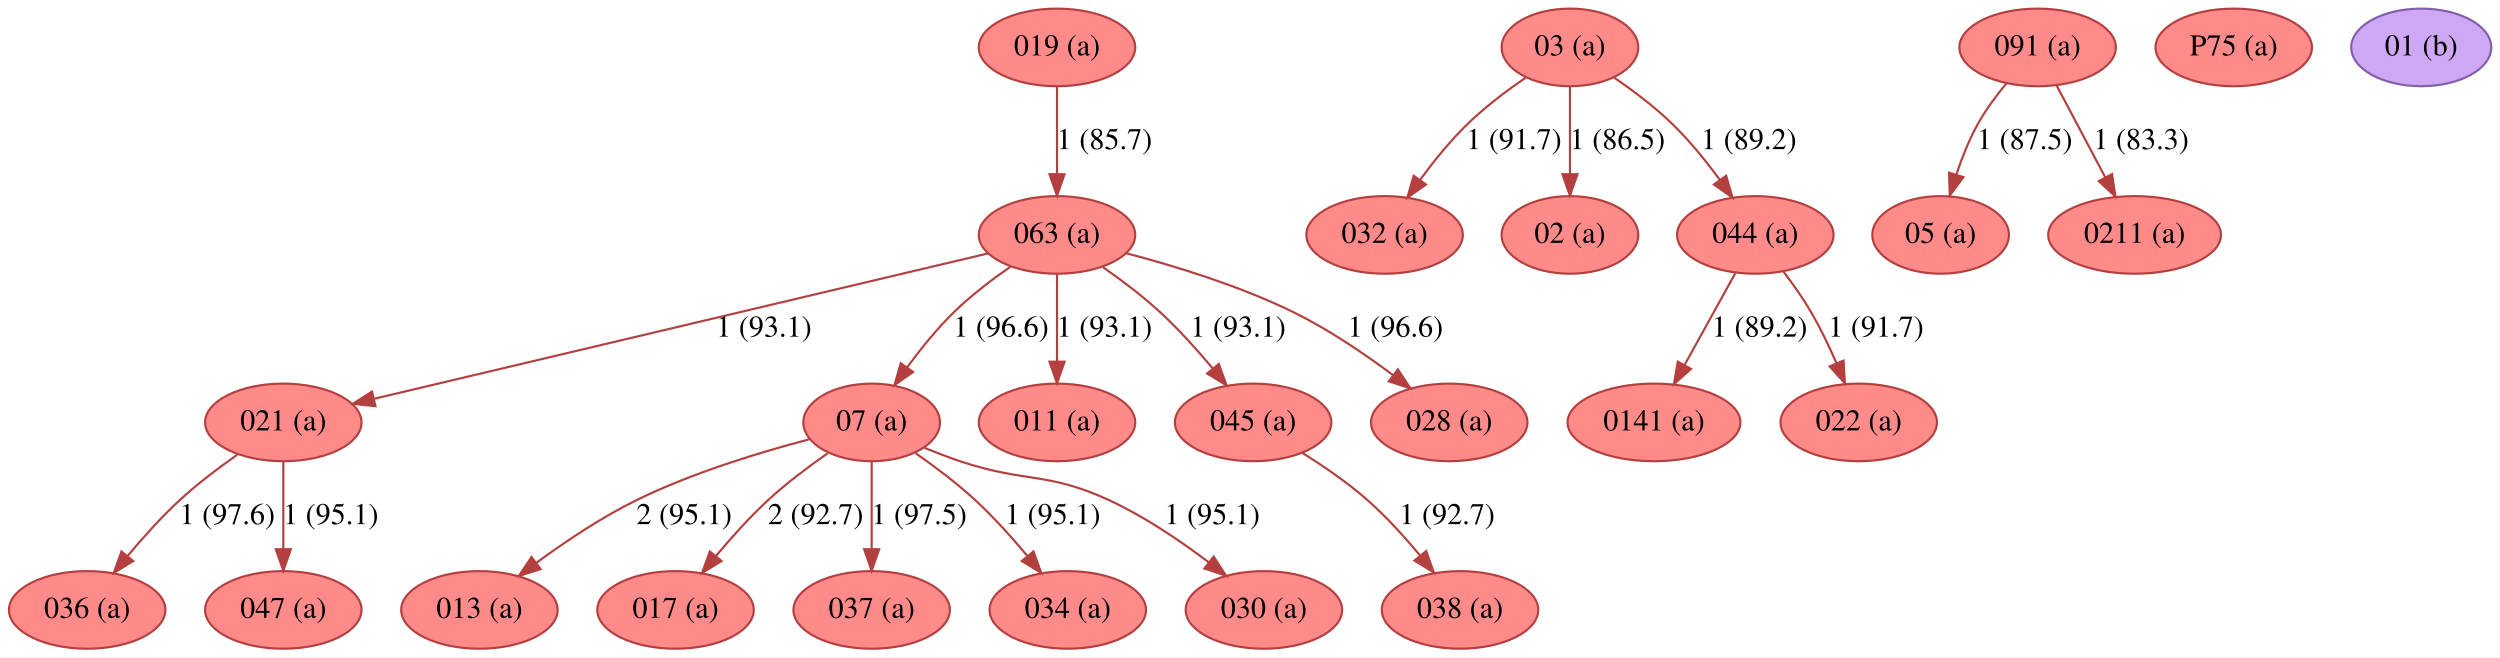
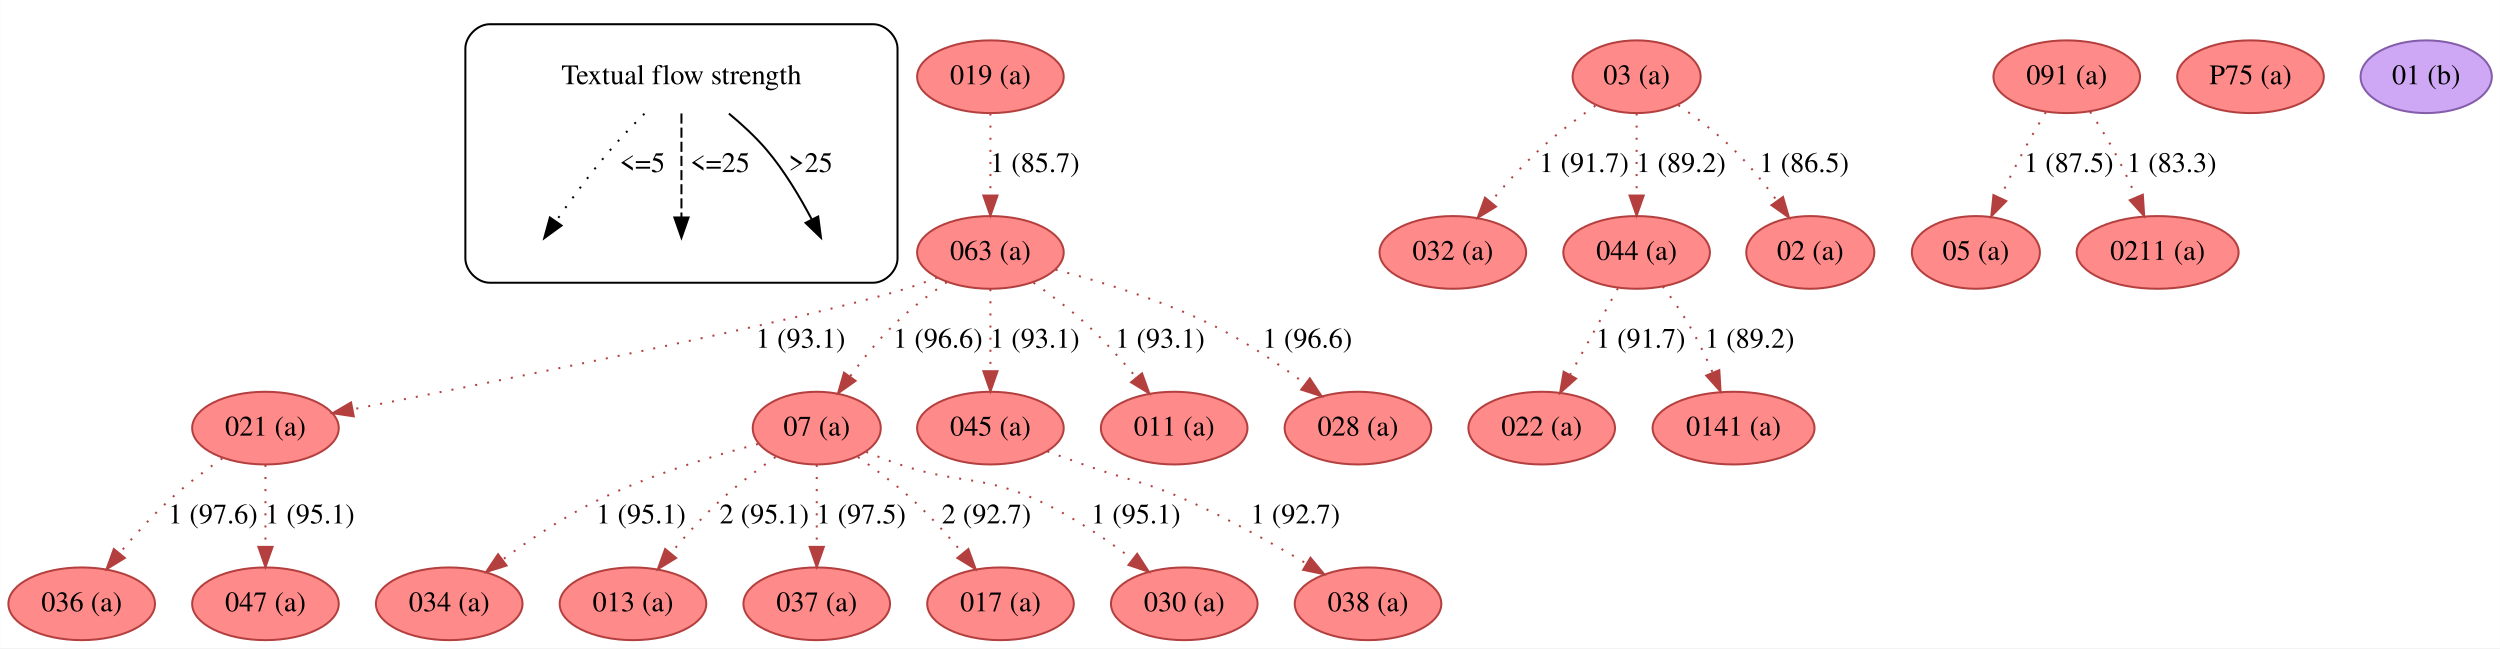
- <svg xmlns="http://www.w3.org/2000/svg" width="1160pt" height="305pt" viewBox="0.00 0.00 1159.89 305.00">
-   <g id="graph0" class="graph" transform="scale(1 1) rotate(0) translate(4 301)">
-     <polygon fill="white" stroke="none" points="-4,4 -4,-301 1155.89,-301 1155.89,4 -4,4" />
+ <svg xmlns="http://www.w3.org/2000/svg" width="1238pt" height="321pt" viewBox="0.00 0.00 1237.89 321.00">
+   <g id="graph0" class="graph" transform="scale(1 1) rotate(0) translate(4 317)">
+     <polygon fill="white" stroke="none" points="-4,4 -4,-317 1233.89,-317 1233.89,4 -4,4" />
+     <g id="clust1" class="cluster">
+       <path fill="none" stroke="black" d="M238.397,-177C238.397,-177 428.397,-177 428.397,-177 434.397,-177 440.397,-183 440.397,-189 440.397,-189 440.397,-293 440.397,-293 440.397,-299 434.397,-305 428.397,-305 428.397,-305 238.397,-305 238.397,-305 232.397,-305 226.397,-299 226.397,-293 226.397,-293 226.397,-189 226.397,-189 226.397,-183 232.397,-177 238.397,-177" />
+     </g>
    <g id="node1" class="node">
-       <ellipse fill="#ff8a8a" stroke="#b43f3f" cx="218.397" cy="-18" rx="36.294" ry="18" />
-       <text text-anchor="middle" x="218.397" y="-14.3" font-family="Times,serif" font-size="14.00">013 (a)</text>
-     </g>
-     <g id="node2" class="node">
-       <ellipse fill="#ff8a8a" stroke="#b43f3f" cx="309.397" cy="-18" rx="36.294" ry="18" />
-       <text text-anchor="middle" x="309.397" y="-14.3" font-family="Times,serif" font-size="14.00">017 (a)</text>
-     </g>
-     <g id="node3" class="node">
-       <ellipse fill="#ff8a8a" stroke="#b43f3f" cx="638.397" cy="-192" rx="36.294" ry="18" />
-       <text text-anchor="middle" x="638.397" y="-188.3" font-family="Times,serif" font-size="14.00">032 (a)</text>
-     </g>
-     <g id="node4" class="node">
+       <text text-anchor="middle" x="333.397" y="-275.3" font-family="Times,serif" font-size="14.00">Textual flow strength</text>
+     </g>
+     <g id="edge1" class="edge">
+       <path fill="none" stroke="black" stroke-dasharray="1,5" d="M315.062,-260.686C309.529,-255.194 303.557,-248.989 298.397,-243 288.568,-231.593 278.469,-217.779 271.31,-207.563" />
+       <polygon fill="black" stroke="black" points="274.011,-205.314 265.453,-199.068 268.248,-209.288 274.011,-205.314" />
+       <text text-anchor="middle" x="313.897" y="-231.8" font-family="Times,serif" font-size="14.00">&lt;=5  </text>
+     </g>
+     <g id="edge2" class="edge">
+       <path fill="none" stroke="black" stroke-dasharray="5,2" d="M333.397,-260.799C333.397,-245.794 333.397,-224.174 333.397,-209.409" />
+       <polygon fill="black" stroke="black" points="336.897,-209.293 333.397,-199.293 329.897,-209.293 336.897,-209.293" />
+       <text text-anchor="middle" x="352.397" y="-231.8" font-family="Times,serif" font-size="14.00">  &lt;=25</text>
+     </g>
+     <g id="edge3" class="edge">
+       <path fill="none" stroke="black" d="M356.9,-260.76C363.303,-255.462 369.963,-249.344 375.397,-243 384.484,-232.39 392.492,-218.689 397.943,-208.313" />
+       <polygon fill="black" stroke="black" points="401.119,-209.789 402.488,-199.283 394.866,-206.642 401.119,-209.789" />
+       <text text-anchor="middle" x="397.397" y="-231.8" font-family="Times,serif" font-size="14.00">&gt;25</text>
+     </g>
+     <g id="node5" class="node">
      <ellipse fill="#ff8a8a" stroke="#b43f3f" cx="127.397" cy="-105" rx="36.294" ry="18" />
      <text text-anchor="middle" x="127.397" y="-101.3" font-family="Times,serif" font-size="14.00">021 (a)</text>
    </g>
-     <g id="node8" class="node">
+     <g id="node6" class="node">
      <ellipse fill="#ff8a8a" stroke="#b43f3f" cx="36.397" cy="-18" rx="36.294" ry="18" />
      <text text-anchor="middle" x="36.397" y="-14.3" font-family="Times,serif" font-size="14.00">036 (a)</text>
    </g>
-     <g id="edge1" class="edge">
-       <path fill="none" stroke="#b43f3f" d="M106.025,-90.006C97.404,-83.963 87.582,-76.554 79.397,-69 70.853,-61.115 62.321,-51.619 55.136,-43.029" />
+     <g id="edge4" class="edge">
+       <path fill="none" stroke="#b43f3f" stroke-dasharray="1,5" d="M106.025,-90.006C97.404,-83.963 87.582,-76.554 79.397,-69 70.853,-61.115 62.321,-51.619 55.136,-43.029" />
      <polygon fill="#b43f3f" stroke="#b43f3f" points="57.741,-40.685 48.704,-35.154 52.32,-45.114 57.741,-40.685" />
      <text text-anchor="middle" x="101.397" y="-57.8" font-family="Times,serif" font-size="14.00">1 (97.6)</text>
    </g>
-     <g id="node25" class="node">
+     <g id="node7" class="node">
      <ellipse fill="#ff8a8a" stroke="#b43f3f" cx="127.397" cy="-18" rx="36.294" ry="18" />
      <text text-anchor="middle" x="127.397" y="-14.3" font-family="Times,serif" font-size="14.00">047 (a)</text>
    </g>
-     <g id="edge2" class="edge">
-       <path fill="none" stroke="#b43f3f" d="M127.397,-86.799C127.397,-75.163 127.397,-59.548 127.397,-46.237" />
+     <g id="edge5" class="edge">
+       <path fill="none" stroke="#b43f3f" stroke-dasharray="1,5" d="M127.397,-86.799C127.397,-75.163 127.397,-59.548 127.397,-46.237" />
      <polygon fill="#b43f3f" stroke="#b43f3f" points="130.897,-46.175 127.397,-36.175 123.897,-46.175 130.897,-46.175" />
      <text text-anchor="middle" x="149.397" y="-57.8" font-family="Times,serif" font-size="14.00">1 (95.1)</text>
    </g>
-     <g id="node5" class="node">
+     <g id="node8" class="node">
+       <ellipse fill="#ff8a8a" stroke="#b43f3f" cx="806.397" cy="-279" rx="31.695" ry="18" />
+       <text text-anchor="middle" x="806.397" y="-275.3" font-family="Times,serif" font-size="14.00">03 (a)</text>
+     </g>
+     <g id="node9" class="node">
+       <ellipse fill="#ff8a8a" stroke="#b43f3f" cx="715.397" cy="-192" rx="36.294" ry="18" />
+       <text text-anchor="middle" x="715.397" y="-188.3" font-family="Times,serif" font-size="14.00">032 (a)</text>
+     </g>
+     <g id="edge6" class="edge">
+       <path fill="none" stroke="#b43f3f" stroke-dasharray="1,5" d="M785.978,-264.672C777.134,-258.512 766.886,-250.834 758.397,-243 749.853,-235.115 741.321,-225.619 734.136,-217.029" />
+       <polygon fill="#b43f3f" stroke="#b43f3f" points="736.741,-214.685 727.704,-209.155 731.32,-219.113 736.741,-214.685" />
+       <text text-anchor="middle" x="780.397" y="-231.8" font-family="Times,serif" font-size="14.00">1 (91.7)</text>
+     </g>
+     <g id="node10" class="node">
+       <ellipse fill="#ff8a8a" stroke="#b43f3f" cx="806.397" cy="-192" rx="36.294" ry="18" />
+       <text text-anchor="middle" x="806.397" y="-188.3" font-family="Times,serif" font-size="14.00">044 (a)</text>
+     </g>
+     <g id="edge7" class="edge">
+       <path fill="none" stroke="#b43f3f" stroke-dasharray="1,5" d="M806.397,-260.799C806.397,-249.163 806.397,-233.548 806.397,-220.237" />
+       <polygon fill="#b43f3f" stroke="#b43f3f" points="809.897,-220.175 806.397,-210.175 802.897,-220.175 809.897,-220.175" />
+       <text text-anchor="middle" x="828.397" y="-231.8" font-family="Times,serif" font-size="14.00">1 (89.2)</text>
+     </g>
+     <g id="node11" class="node">
+       <ellipse fill="#ff8a8a" stroke="#b43f3f" cx="892.397" cy="-192" rx="31.695" ry="18" />
+       <text text-anchor="middle" x="892.397" y="-188.3" font-family="Times,serif" font-size="14.00">02 (a)</text>
+     </g>
+     <g id="edge8" class="edge">
+       <path fill="none" stroke="#b43f3f" stroke-dasharray="1,5" d="M827.044,-264.912C835.93,-258.796 846.148,-251.086 854.397,-243 862.221,-235.329 869.759,-225.975 876.029,-217.442" />
+       <polygon fill="#b43f3f" stroke="#b43f3f" points="878.894,-219.452 881.84,-209.275 873.191,-215.394 878.894,-219.452" />
+       <text text-anchor="middle" x="889.397" y="-231.8" font-family="Times,serif" font-size="14.00">1 (86.5)</text>
+     </g>
+     <g id="node26" class="node">
+       <ellipse fill="#ff8a8a" stroke="#b43f3f" cx="759.397" cy="-105" rx="36.294" ry="18" />
+       <text text-anchor="middle" x="759.397" y="-101.3" font-family="Times,serif" font-size="14.00">022 (a)</text>
+     </g>
+     <g id="edge22" class="edge">
+       <path fill="none" stroke="#b43f3f" stroke-dasharray="1,5" d="M797.111,-174.207C790.373,-162.021 781.137,-145.318 773.492,-131.491" />
+       <polygon fill="#b43f3f" stroke="#b43f3f" points="776.405,-129.527 768.503,-122.469 770.279,-132.914 776.405,-129.527" />
+       <text text-anchor="middle" x="808.397" y="-144.8" font-family="Times,serif" font-size="14.00">1 (91.7)</text>
+     </g>
+     <g id="node27" class="node">
+       <ellipse fill="#ff8a8a" stroke="#b43f3f" cx="854.397" cy="-105" rx="40.094" ry="18" />
+       <text text-anchor="middle" x="854.397" y="-101.3" font-family="Times,serif" font-size="14.00">0141 (a)</text>
+     </g>
+     <g id="edge23" class="edge">
+       <path fill="none" stroke="#b43f3f" stroke-dasharray="1,5" d="M819.355,-175.139C823.792,-169.316 828.592,-162.544 832.397,-156 836.687,-148.622 840.68,-140.251 844.055,-132.498" />
+       <polygon fill="#b43f3f" stroke="#b43f3f" points="847.343,-133.706 847.973,-123.13 840.886,-131.004 847.343,-133.706" />
+       <text text-anchor="middle" x="862.397" y="-144.8" font-family="Times,serif" font-size="14.00">1 (89.2)</text>
+     </g>
+     <g id="node12" class="node">
+       <ellipse fill="#ff8a8a" stroke="#b43f3f" cx="400.397" cy="-105" rx="31.695" ry="18" />
+       <text text-anchor="middle" x="400.397" y="-101.3" font-family="Times,serif" font-size="14.00">07 (a)</text>
+     </g>
+     <g id="node13" class="node">
+       <ellipse fill="#ff8a8a" stroke="#b43f3f" cx="218.397" cy="-18" rx="36.294" ry="18" />
+       <text text-anchor="middle" x="218.397" y="-14.3" font-family="Times,serif" font-size="14.00">034 (a)</text>
+     </g>
+     <g id="edge9" class="edge">
+       <path fill="none" stroke="#b43f3f" stroke-dasharray="1,5" d="M371.287,-97.118C348.808,-91.225 317.276,-81.681 291.397,-69 275.102,-61.016 258.302,-49.754 244.933,-39.939" />
+       <polygon fill="#b43f3f" stroke="#b43f3f" points="246.782,-36.951 236.682,-33.748 242.58,-42.55 246.782,-36.951" />
+       <text text-anchor="middle" x="313.397" y="-57.8" font-family="Times,serif" font-size="14.00">1 (95.1)</text>
+     </g>
+     <g id="node14" class="node">
+       <ellipse fill="#ff8a8a" stroke="#b43f3f" cx="309.397" cy="-18" rx="36.294" ry="18" />
+       <text text-anchor="middle" x="309.397" y="-14.3" font-family="Times,serif" font-size="14.00">013 (a)</text>
+     </g>
+     <g id="edge10" class="edge">
+       <path fill="none" stroke="#b43f3f" stroke-dasharray="1,5" d="M379.978,-90.672C371.134,-84.512 360.886,-76.834 352.397,-69 343.853,-61.115 335.321,-51.619 328.136,-43.029" />
+       <polygon fill="#b43f3f" stroke="#b43f3f" points="330.741,-40.685 321.704,-35.154 325.32,-45.114 330.741,-40.685" />
+       <text text-anchor="middle" x="374.397" y="-57.8" font-family="Times,serif" font-size="14.00">2 (95.1)</text>
+     </g>
+     <g id="node15" class="node">
      <ellipse fill="#ff8a8a" stroke="#b43f3f" cx="400.397" cy="-18" rx="36.294" ry="18" />
      <text text-anchor="middle" x="400.397" y="-14.3" font-family="Times,serif" font-size="14.00">037 (a)</text>
    </g>
-     <g id="node6" class="node">
-       <ellipse fill="#ff8a8a" stroke="#b43f3f" cx="896.397" cy="-192" rx="31.695" ry="18" />
-       <text text-anchor="middle" x="896.397" y="-188.3" font-family="Times,serif" font-size="14.00">05 (a)</text>
-     </g>
-     <g id="node7" class="node">
-       <ellipse fill="#ff8a8a" stroke="#b43f3f" cx="724.397" cy="-192" rx="31.695" ry="18" />
-       <text text-anchor="middle" x="724.397" y="-188.3" font-family="Times,serif" font-size="14.00">02 (a)</text>
-     </g>
-     <g id="node9" class="node">
-       <ellipse fill="#ff8a8a" stroke="#b43f3f" cx="400.397" cy="-105" rx="31.695" ry="18" />
-       <text text-anchor="middle" x="400.397" y="-101.3" font-family="Times,serif" font-size="14.00">07 (a)</text>
-     </g>
-     <g id="edge3" class="edge">
-       <path fill="none" stroke="#b43f3f" d="M371.287,-97.118C348.808,-91.225 317.276,-81.681 291.397,-69 275.102,-61.016 258.302,-49.754 244.933,-39.939" />
-       <polygon fill="#b43f3f" stroke="#b43f3f" points="246.782,-36.951 236.682,-33.748 242.58,-42.55 246.782,-36.951" />
-       <text text-anchor="middle" x="313.397" y="-57.8" font-family="Times,serif" font-size="14.00">2 (95.1)</text>
-     </g>
-     <g id="edge4" class="edge">
-       <path fill="none" stroke="#b43f3f" d="M379.978,-90.672C371.134,-84.512 360.886,-76.834 352.397,-69 343.853,-61.115 335.321,-51.619 328.136,-43.029" />
-       <polygon fill="#b43f3f" stroke="#b43f3f" points="330.741,-40.685 321.704,-35.154 325.32,-45.114 330.741,-40.685" />
-       <text text-anchor="middle" x="374.397" y="-57.8" font-family="Times,serif" font-size="14.00">2 (92.7)</text>
-     </g>
-     <g id="edge5" class="edge">
-       <path fill="none" stroke="#b43f3f" d="M400.397,-86.799C400.397,-75.163 400.397,-59.548 400.397,-46.237" />
+     <g id="edge11" class="edge">
+       <path fill="none" stroke="#b43f3f" stroke-dasharray="1,5" d="M400.397,-86.799C400.397,-75.163 400.397,-59.548 400.397,-46.237" />
      <polygon fill="#b43f3f" stroke="#b43f3f" points="403.897,-46.175 400.397,-36.175 396.897,-46.175 403.897,-46.175" />
      <text text-anchor="middle" x="422.397" y="-57.8" font-family="Times,serif" font-size="14.00">1 (97.5)</text>
    </g>
-     <g id="node13" class="node">
+     <g id="node16" class="node">
      <ellipse fill="#ff8a8a" stroke="#b43f3f" cx="491.397" cy="-18" rx="36.294" ry="18" />
-       <text text-anchor="middle" x="491.397" y="-14.3" font-family="Times,serif" font-size="14.00">034 (a)</text>
-     </g>
-     <g id="edge7" class="edge">
-       <path fill="none" stroke="#b43f3f" d="M420.816,-90.672C429.659,-84.512 439.908,-76.834 448.397,-69 456.941,-61.115 465.472,-51.619 472.657,-43.029" />
+       <text text-anchor="middle" x="491.397" y="-14.3" font-family="Times,serif" font-size="14.00">017 (a)</text>
+     </g>
+     <g id="edge12" class="edge">
+       <path fill="none" stroke="#b43f3f" stroke-dasharray="1,5" d="M420.816,-90.672C429.659,-84.512 439.908,-76.834 448.397,-69 456.941,-61.115 465.472,-51.619 472.657,-43.029" />
      <polygon fill="#b43f3f" stroke="#b43f3f" points="475.474,-45.114 479.089,-35.154 470.053,-40.685 475.474,-45.114" />
-       <text text-anchor="middle" x="484.397" y="-57.8" font-family="Times,serif" font-size="14.00">1 (95.1)</text>
-     </g>
-     <g id="node21" class="node">
+       <text text-anchor="middle" x="484.397" y="-57.8" font-family="Times,serif" font-size="14.00">2 (92.7)</text>
+     </g>
+     <g id="node17" class="node">
      <ellipse fill="#ff8a8a" stroke="#b43f3f" cx="582.397" cy="-18" rx="36.294" ry="18" />
      <text text-anchor="middle" x="582.397" y="-14.3" font-family="Times,serif" font-size="14.00">030 (a)</text>
    </g>
-     <g id="edge6" class="edge">
-       <path fill="none" stroke="#b43f3f" d="M424.904,-93.194C430.285,-91.003 435.991,-88.816 441.397,-87 471.44,-76.907 481.603,-82.243 510.397,-69 526.842,-61.436 543.549,-50.107 556.724,-40.144" />
+     <g id="edge13" class="edge">
+       <path fill="none" stroke="#b43f3f" stroke-dasharray="1,5" d="M424.904,-93.194C430.285,-91.003 435.991,-88.816 441.397,-87 471.44,-76.907 481.603,-82.243 510.397,-69 526.842,-61.436 543.549,-50.107 556.724,-40.144" />
      <polygon fill="#b43f3f" stroke="#b43f3f" points="559.081,-42.745 564.834,-33.848 554.788,-37.216 559.081,-42.745" />
      <text text-anchor="middle" x="558.397" y="-57.8" font-family="Times,serif" font-size="14.00">1 (95.1)</text>
    </g>
-     <g id="node10" class="node">
-       <ellipse fill="#ff8a8a" stroke="#b43f3f" cx="724.397" cy="-279" rx="31.695" ry="18" />
-       <text text-anchor="middle" x="724.397" y="-275.3" font-family="Times,serif" font-size="14.00">03 (a)</text>
-     </g>
-     <g id="edge9" class="edge">
-       <path fill="none" stroke="#b43f3f" d="M703.75,-264.912C694.864,-258.796 684.645,-251.086 676.397,-243 668.572,-235.329 661.035,-225.975 654.765,-217.442" />
-       <polygon fill="#b43f3f" stroke="#b43f3f" points="657.603,-215.394 648.954,-209.275 651.899,-219.452 657.603,-215.394" />
-       <text text-anchor="middle" x="698.397" y="-231.8" font-family="Times,serif" font-size="14.00">1 (91.7)</text>
-     </g>
-     <g id="edge10" class="edge">
-       <path fill="none" stroke="#b43f3f" d="M724.397,-260.799C724.397,-249.163 724.397,-233.548 724.397,-220.237" />
-       <polygon fill="#b43f3f" stroke="#b43f3f" points="727.897,-220.175 724.397,-210.175 720.897,-220.175 727.897,-220.175" />
-       <text text-anchor="middle" x="746.397" y="-231.8" font-family="Times,serif" font-size="14.00">1 (86.5)</text>
-     </g>
-     <g id="node26" class="node">
-       <ellipse fill="#ff8a8a" stroke="#b43f3f" cx="810.397" cy="-192" rx="36.294" ry="18" />
-       <text text-anchor="middle" x="810.397" y="-188.3" font-family="Times,serif" font-size="14.00">044 (a)</text>
-     </g>
-     <g id="edge8" class="edge">
-       <path fill="none" stroke="#b43f3f" d="M745.044,-264.912C753.93,-258.796 764.148,-251.086 772.397,-243 780.221,-235.329 787.759,-225.975 794.029,-217.442" />
-       <polygon fill="#b43f3f" stroke="#b43f3f" points="796.894,-219.452 799.84,-209.275 791.191,-215.394 796.894,-219.452" />
-       <text text-anchor="middle" x="807.397" y="-231.8" font-family="Times,serif" font-size="14.00">1 (89.2)</text>
-     </g>
-     <g id="node11" class="node">
-       <ellipse fill="#ff8a8a" stroke="#b43f3f" cx="1032.4" cy="-279" rx="36.294" ry="18" />
-       <text text-anchor="middle" x="1032.4" y="-275.3" font-family="Times,serif" font-size="14.00">P75 (a)</text>
-     </g>
-     <g id="node12" class="node">
+     <g id="node18" class="node">
+       <ellipse fill="#ff8a8a" stroke="#b43f3f" cx="486.397" cy="-192" rx="36.294" ry="18" />
+       <text text-anchor="middle" x="486.397" y="-188.3" font-family="Times,serif" font-size="14.00">063 (a)</text>
+     </g>
+     <g id="edge14" class="edge">
+       <path fill="none" stroke="#b43f3f" stroke-dasharray="1,5" d="M459.986,-179.502C454.87,-177.506 449.51,-175.57 444.397,-174 393.521,-158.376 244.832,-128.729 170.599,-114.302" />
+       <polygon fill="#b43f3f" stroke="#b43f3f" points="171.119,-110.838 160.636,-112.371 169.787,-117.71 171.119,-110.838" />
+       <text text-anchor="middle" x="392.397" y="-144.8" font-family="Times,serif" font-size="14.00">1 (93.1)</text>
+     </g>
+     <g id="edge15" class="edge">
+       <path fill="none" stroke="#b43f3f" stroke-dasharray="1,5" d="M464.793,-177.25C456.136,-171.245 446.351,-163.798 438.397,-156 430.572,-148.329 423.035,-138.975 416.765,-130.442" />
+       <polygon fill="#b43f3f" stroke="#b43f3f" points="419.603,-128.394 410.954,-122.275 413.899,-132.452 419.603,-128.394" />
+       <text text-anchor="middle" x="460.397" y="-144.8" font-family="Times,serif" font-size="14.00">1 (96.6)</text>
+     </g>
+     <g id="node19" class="node">
+       <ellipse fill="#ff8a8a" stroke="#b43f3f" cx="486.397" cy="-105" rx="36.294" ry="18" />
+       <text text-anchor="middle" x="486.397" y="-101.3" font-family="Times,serif" font-size="14.00">045 (a)</text>
+     </g>
+     <g id="edge16" class="edge">
+       <path fill="none" stroke="#b43f3f" stroke-dasharray="1,5" d="M486.397,-173.799C486.397,-162.163 486.397,-146.548 486.397,-133.237" />
+       <polygon fill="#b43f3f" stroke="#b43f3f" points="489.897,-133.175 486.397,-123.175 482.897,-133.175 489.897,-133.175" />
+       <text text-anchor="middle" x="508.397" y="-144.8" font-family="Times,serif" font-size="14.00">1 (93.1)</text>
+     </g>
+     <g id="node20" class="node">
+       <ellipse fill="#ff8a8a" stroke="#b43f3f" cx="577.397" cy="-105" rx="36.294" ry="18" />
+       <text text-anchor="middle" x="577.397" y="-101.3" font-family="Times,serif" font-size="14.00">011 (a)</text>
+     </g>
+     <g id="edge17" class="edge">
+       <path fill="none" stroke="#b43f3f" stroke-dasharray="1,5" d="M507.768,-177.006C516.389,-170.963 526.211,-163.554 534.397,-156 542.941,-148.115 551.472,-138.619 558.657,-130.029" />
+       <polygon fill="#b43f3f" stroke="#b43f3f" points="561.474,-132.113 565.089,-122.155 556.053,-127.685 561.474,-132.113" />
+       <text text-anchor="middle" x="570.397" y="-144.8" font-family="Times,serif" font-size="14.00">1 (93.1)</text>
+     </g>
+     <g id="node21" class="node">
+       <ellipse fill="#ff8a8a" stroke="#b43f3f" cx="668.397" cy="-105" rx="36.294" ry="18" />
+       <text text-anchor="middle" x="668.397" y="-101.3" font-family="Times,serif" font-size="14.00">028 (a)</text>
+     </g>
+     <g id="edge18" class="edge">
+       <path fill="none" stroke="#b43f3f" stroke-dasharray="1,5" d="M518.664,-183.461C541.123,-177.566 571.405,-168.305 596.397,-156 612.525,-148.059 629.099,-136.801 642.273,-126.977" />
+       <polygon fill="#b43f3f" stroke="#b43f3f" points="644.572,-129.626 650.401,-120.778 640.327,-124.06 644.572,-129.626" />
+       <text text-anchor="middle" x="643.397" y="-144.8" font-family="Times,serif" font-size="14.00">1 (96.6)</text>
+     </g>
+     <g id="node22" class="node">
      <ellipse fill="#ff8a8a" stroke="#b43f3f" cx="673.397" cy="-18" rx="36.294" ry="18" />
      <text text-anchor="middle" x="673.397" y="-14.3" font-family="Times,serif" font-size="14.00">038 (a)</text>
    </g>
-     <g id="node14" class="node">
+     <g id="edge19" class="edge">
+       <path fill="none" stroke="#b43f3f" stroke-dasharray="1,5" d="M514.582,-93.478C520.461,-91.314 526.625,-89.065 532.397,-87 555.424,-78.761 562.091,-79.029 584.397,-69 604.445,-59.986 625.958,-47.969 642.811,-37.976" />
+       <polygon fill="#b43f3f" stroke="#b43f3f" points="644.885,-40.813 651.655,-32.664 641.28,-34.812 644.885,-40.813" />
+       <text text-anchor="middle" x="637.397" y="-57.8" font-family="Times,serif" font-size="14.00">1 (92.7)</text>
+     </g>
+     <g id="node23" class="node">
+       <ellipse fill="#ff8a8a" stroke="#b43f3f" cx="1019.4" cy="-279" rx="36.294" ry="18" />
+       <text text-anchor="middle" x="1019.4" y="-275.3" font-family="Times,serif" font-size="14.00">091 (a)</text>
+     </g>
+     <g id="node24" class="node">
+       <ellipse fill="#ff8a8a" stroke="#b43f3f" cx="974.397" cy="-192" rx="31.695" ry="18" />
+       <text text-anchor="middle" x="974.397" y="-188.3" font-family="Times,serif" font-size="14.00">05 (a)</text>
+     </g>
+     <g id="edge20" class="edge">
+       <path fill="none" stroke="#b43f3f" stroke-dasharray="1,5" d="M1009.04,-261.448C1005.54,-255.676 1001.69,-249.114 998.397,-243 994.242,-235.285 990.009,-226.737 986.278,-218.923" />
+       <polygon fill="#b43f3f" stroke="#b43f3f" points="989.438,-217.42 982.014,-209.861 983.104,-220.4 989.438,-217.42" />
+       <text text-anchor="middle" x="1020.4" y="-231.8" font-family="Times,serif" font-size="14.00">1 (87.5)</text>
+     </g>
+     <g id="node25" class="node">
+       <ellipse fill="#ff8a8a" stroke="#b43f3f" cx="1064.4" cy="-192" rx="40.094" ry="18" />
+       <text text-anchor="middle" x="1064.4" y="-188.3" font-family="Times,serif" font-size="14.00">0211 (a)</text>
+     </g>
+     <g id="edge21" class="edge">
+       <path fill="none" stroke="#b43f3f" stroke-dasharray="1,5" d="M1030.98,-261.614C1034.83,-255.857 1038.99,-249.26 1042.4,-243 1046.47,-235.501 1050.4,-227.095 1053.78,-219.347" />
+       <polygon fill="#b43f3f" stroke="#b43f3f" points="1057.07,-220.574 1057.75,-210.001 1050.62,-217.843 1057.07,-220.574" />
+       <text text-anchor="middle" x="1071.4" y="-231.8" font-family="Times,serif" font-size="14.00">1 (83.3)</text>
+     </g>
+     <g id="node28" class="node">
      <ellipse fill="#ff8a8a" stroke="#b43f3f" cx="486.397" cy="-279" rx="36.294" ry="18" />
      <text text-anchor="middle" x="486.397" y="-275.3" font-family="Times,serif" font-size="14.00">019 (a)</text>
    </g>
-     <g id="node20" class="node">
-       <ellipse fill="#ff8a8a" stroke="#b43f3f" cx="486.397" cy="-192" rx="36.294" ry="18" />
-       <text text-anchor="middle" x="486.397" y="-188.3" font-family="Times,serif" font-size="14.00">063 (a)</text>
-     </g>
-     <g id="edge11" class="edge">
-       <path fill="none" stroke="#b43f3f" d="M486.397,-260.799C486.397,-249.163 486.397,-233.548 486.397,-220.237" />
+     <g id="edge24" class="edge">
+       <path fill="none" stroke="#b43f3f" stroke-dasharray="1,5" d="M486.397,-260.799C486.397,-249.163 486.397,-233.548 486.397,-220.237" />
      <polygon fill="#b43f3f" stroke="#b43f3f" points="489.897,-220.175 486.397,-210.175 482.897,-220.175 489.897,-220.175" />
      <text text-anchor="middle" x="508.397" y="-231.8" font-family="Times,serif" font-size="14.00">1 (85.7)</text>
    </g>
-     <g id="node15" class="node">
-       <ellipse fill="#ff8a8a" stroke="#b43f3f" cx="763.397" cy="-105" rx="40.094" ry="18" />
-       <text text-anchor="middle" x="763.397" y="-101.3" font-family="Times,serif" font-size="14.00">0141 (a)</text>
-     </g>
-     <g id="node16" class="node">
-       <ellipse fill="#ff8a8a" stroke="#b43f3f" cx="986.397" cy="-192" rx="40.094" ry="18" />
-       <text text-anchor="middle" x="986.397" y="-188.3" font-family="Times,serif" font-size="14.00">0211 (a)</text>
-     </g>
-     <g id="node17" class="node">
-       <ellipse fill="#ff8a8a" stroke="#b43f3f" cx="486.397" cy="-105" rx="36.294" ry="18" />
-       <text text-anchor="middle" x="486.397" y="-101.3" font-family="Times,serif" font-size="14.00">011 (a)</text>
-     </g>
-     <g id="node18" class="node">
-       <ellipse fill="#ff8a8a" stroke="#b43f3f" cx="577.397" cy="-105" rx="36.294" ry="18" />
-       <text text-anchor="middle" x="577.397" y="-101.3" font-family="Times,serif" font-size="14.00">045 (a)</text>
-     </g>
-     <g id="edge12" class="edge">
-       <path fill="none" stroke="#b43f3f" d="M600.305,-90.82C610.028,-84.744 621.212,-77.09 630.397,-69 639.121,-61.316 647.69,-51.86 654.854,-43.248" />
-       <polygon fill="#b43f3f" stroke="#b43f3f" points="657.687,-45.312 661.252,-35.335 652.243,-40.911 657.687,-45.312" />
-       <text text-anchor="middle" x="667.397" y="-57.8" font-family="Times,serif" font-size="14.00">1 (92.7)</text>
-     </g>
-     <g id="node19" class="node">
-       <ellipse fill="#cea8f4" stroke="#835da9" cx="1119.4" cy="-279" rx="32.494" ry="18" />
-       <text text-anchor="middle" x="1119.4" y="-275.3" font-family="Times,serif" font-size="14.00">01 (b)</text>
-     </g>
-     <g id="edge17" class="edge">
-       <path fill="none" stroke="#b43f3f" d="M454.222,-183.382C389.264,-168.002 242.468,-133.245 169.794,-116.038" />
-       <polygon fill="#b43f3f" stroke="#b43f3f" points="170.166,-112.53 159.628,-113.631 168.553,-119.341 170.166,-112.53" />
-       <text text-anchor="middle" x="350.397" y="-144.8" font-family="Times,serif" font-size="14.00">1 (93.1)</text>
-     </g>
-     <g id="edge16" class="edge">
-       <path fill="none" stroke="#b43f3f" d="M464.793,-177.25C456.136,-171.245 446.351,-163.798 438.397,-156 430.572,-148.329 423.035,-138.975 416.765,-130.442" />
-       <polygon fill="#b43f3f" stroke="#b43f3f" points="419.603,-128.394 410.954,-122.275 413.899,-132.452 419.603,-128.394" />
-       <text text-anchor="middle" x="460.397" y="-144.8" font-family="Times,serif" font-size="14.00">1 (96.6)</text>
-     </g>
-     <g id="edge15" class="edge">
-       <path fill="none" stroke="#b43f3f" d="M486.397,-173.799C486.397,-162.163 486.397,-146.548 486.397,-133.237" />
-       <polygon fill="#b43f3f" stroke="#b43f3f" points="489.897,-133.175 486.397,-123.175 482.897,-133.175 489.897,-133.175" />
-       <text text-anchor="middle" x="508.397" y="-144.8" font-family="Times,serif" font-size="14.00">1 (93.1)</text>
-     </g>
-     <g id="edge13" class="edge">
-       <path fill="none" stroke="#b43f3f" d="M507.768,-177.006C516.389,-170.963 526.211,-163.554 534.397,-156 542.941,-148.115 551.472,-138.619 558.657,-130.029" />
-       <polygon fill="#b43f3f" stroke="#b43f3f" points="561.474,-132.113 565.089,-122.155 556.053,-127.685 561.474,-132.113" />
-       <text text-anchor="middle" x="570.397" y="-144.8" font-family="Times,serif" font-size="14.00">1 (93.1)</text>
-     </g>
-     <g id="node22" class="node">
-       <ellipse fill="#ff8a8a" stroke="#b43f3f" cx="668.397" cy="-105" rx="36.294" ry="18" />
-       <text text-anchor="middle" x="668.397" y="-101.3" font-family="Times,serif" font-size="14.00">028 (a)</text>
-     </g>
-     <g id="edge14" class="edge">
-       <path fill="none" stroke="#b43f3f" d="M518.664,-183.461C541.123,-177.566 571.405,-168.305 596.397,-156 612.525,-148.059 629.099,-136.801 642.273,-126.977" />
-       <polygon fill="#b43f3f" stroke="#b43f3f" points="644.572,-129.626 650.401,-120.778 640.327,-124.06 644.572,-129.626" />
-       <text text-anchor="middle" x="643.397" y="-144.8" font-family="Times,serif" font-size="14.00">1 (96.6)</text>
-     </g>
-     <g id="node23" class="node">
-       <ellipse fill="#ff8a8a" stroke="#b43f3f" cx="941.397" cy="-279" rx="36.294" ry="18" />
-       <text text-anchor="middle" x="941.397" y="-275.3" font-family="Times,serif" font-size="14.00">091 (a)</text>
-     </g>
-     <g id="edge19" class="edge">
-       <path fill="none" stroke="#b43f3f" d="M927.042,-262.452C922.226,-256.658 917.136,-249.824 913.397,-243 909.476,-235.844 906.226,-227.62 903.656,-219.936" />
-       <polygon fill="#b43f3f" stroke="#b43f3f" points="906.968,-218.799 900.667,-210.281 900.28,-220.869 906.968,-218.799" />
-       <text text-anchor="middle" x="935.397" y="-231.8" font-family="Times,serif" font-size="14.00">1 (87.5)</text>
-     </g>
-     <g id="edge18" class="edge">
-       <path fill="none" stroke="#b43f3f" d="M950.287,-261.207C956.697,-249.099 965.468,-232.533 972.76,-218.759" />
-       <polygon fill="#b43f3f" stroke="#b43f3f" points="975.939,-220.234 977.525,-209.758 969.752,-216.959 975.939,-220.234" />
-       <text text-anchor="middle" x="989.397" y="-231.8" font-family="Times,serif" font-size="14.00">1 (83.3)</text>
-     </g>
-     <g id="node24" class="node">
-       <ellipse fill="#ff8a8a" stroke="#b43f3f" cx="858.397" cy="-105" rx="36.294" ry="18" />
-       <text text-anchor="middle" x="858.397" y="-101.3" font-family="Times,serif" font-size="14.00">022 (a)</text>
-     </g>
-     <g id="edge21" class="edge">
-       <path fill="none" stroke="#b43f3f" d="M801.111,-174.207C794.416,-162.099 785.256,-145.533 777.64,-131.759" />
-       <polygon fill="#b43f3f" stroke="#b43f3f" points="780.565,-129.816 772.663,-122.758 774.439,-133.203 780.565,-129.816" />
-       <text text-anchor="middle" x="812.397" y="-144.8" font-family="Times,serif" font-size="14.00">1 (89.2)</text>
-     </g>
-     <g id="edge20" class="edge">
-       <path fill="none" stroke="#b43f3f" d="M823.355,-175.139C827.792,-169.316 832.592,-162.544 836.397,-156 840.687,-148.622 844.68,-140.251 848.055,-132.498" />
-       <polygon fill="#b43f3f" stroke="#b43f3f" points="851.343,-133.706 851.973,-123.13 844.886,-131.004 851.343,-133.706" />
-       <text text-anchor="middle" x="866.397" y="-144.8" font-family="Times,serif" font-size="14.00">1 (91.7)</text>
+     <g id="node29" class="node">
+       <ellipse fill="#ff8a8a" stroke="#b43f3f" cx="1110.4" cy="-279" rx="36.294" ry="18" />
+       <text text-anchor="middle" x="1110.4" y="-275.3" font-family="Times,serif" font-size="14.00">P75 (a)</text>
+     </g>
+     <g id="node30" class="node">
+       <ellipse fill="#cea8f4" stroke="#835da9" cx="1197.4" cy="-279" rx="32.494" ry="18" />
+       <text text-anchor="middle" x="1197.4" y="-275.3" font-family="Times,serif" font-size="14.00">01 (b)</text>
    </g>
  </g>
</svg>
